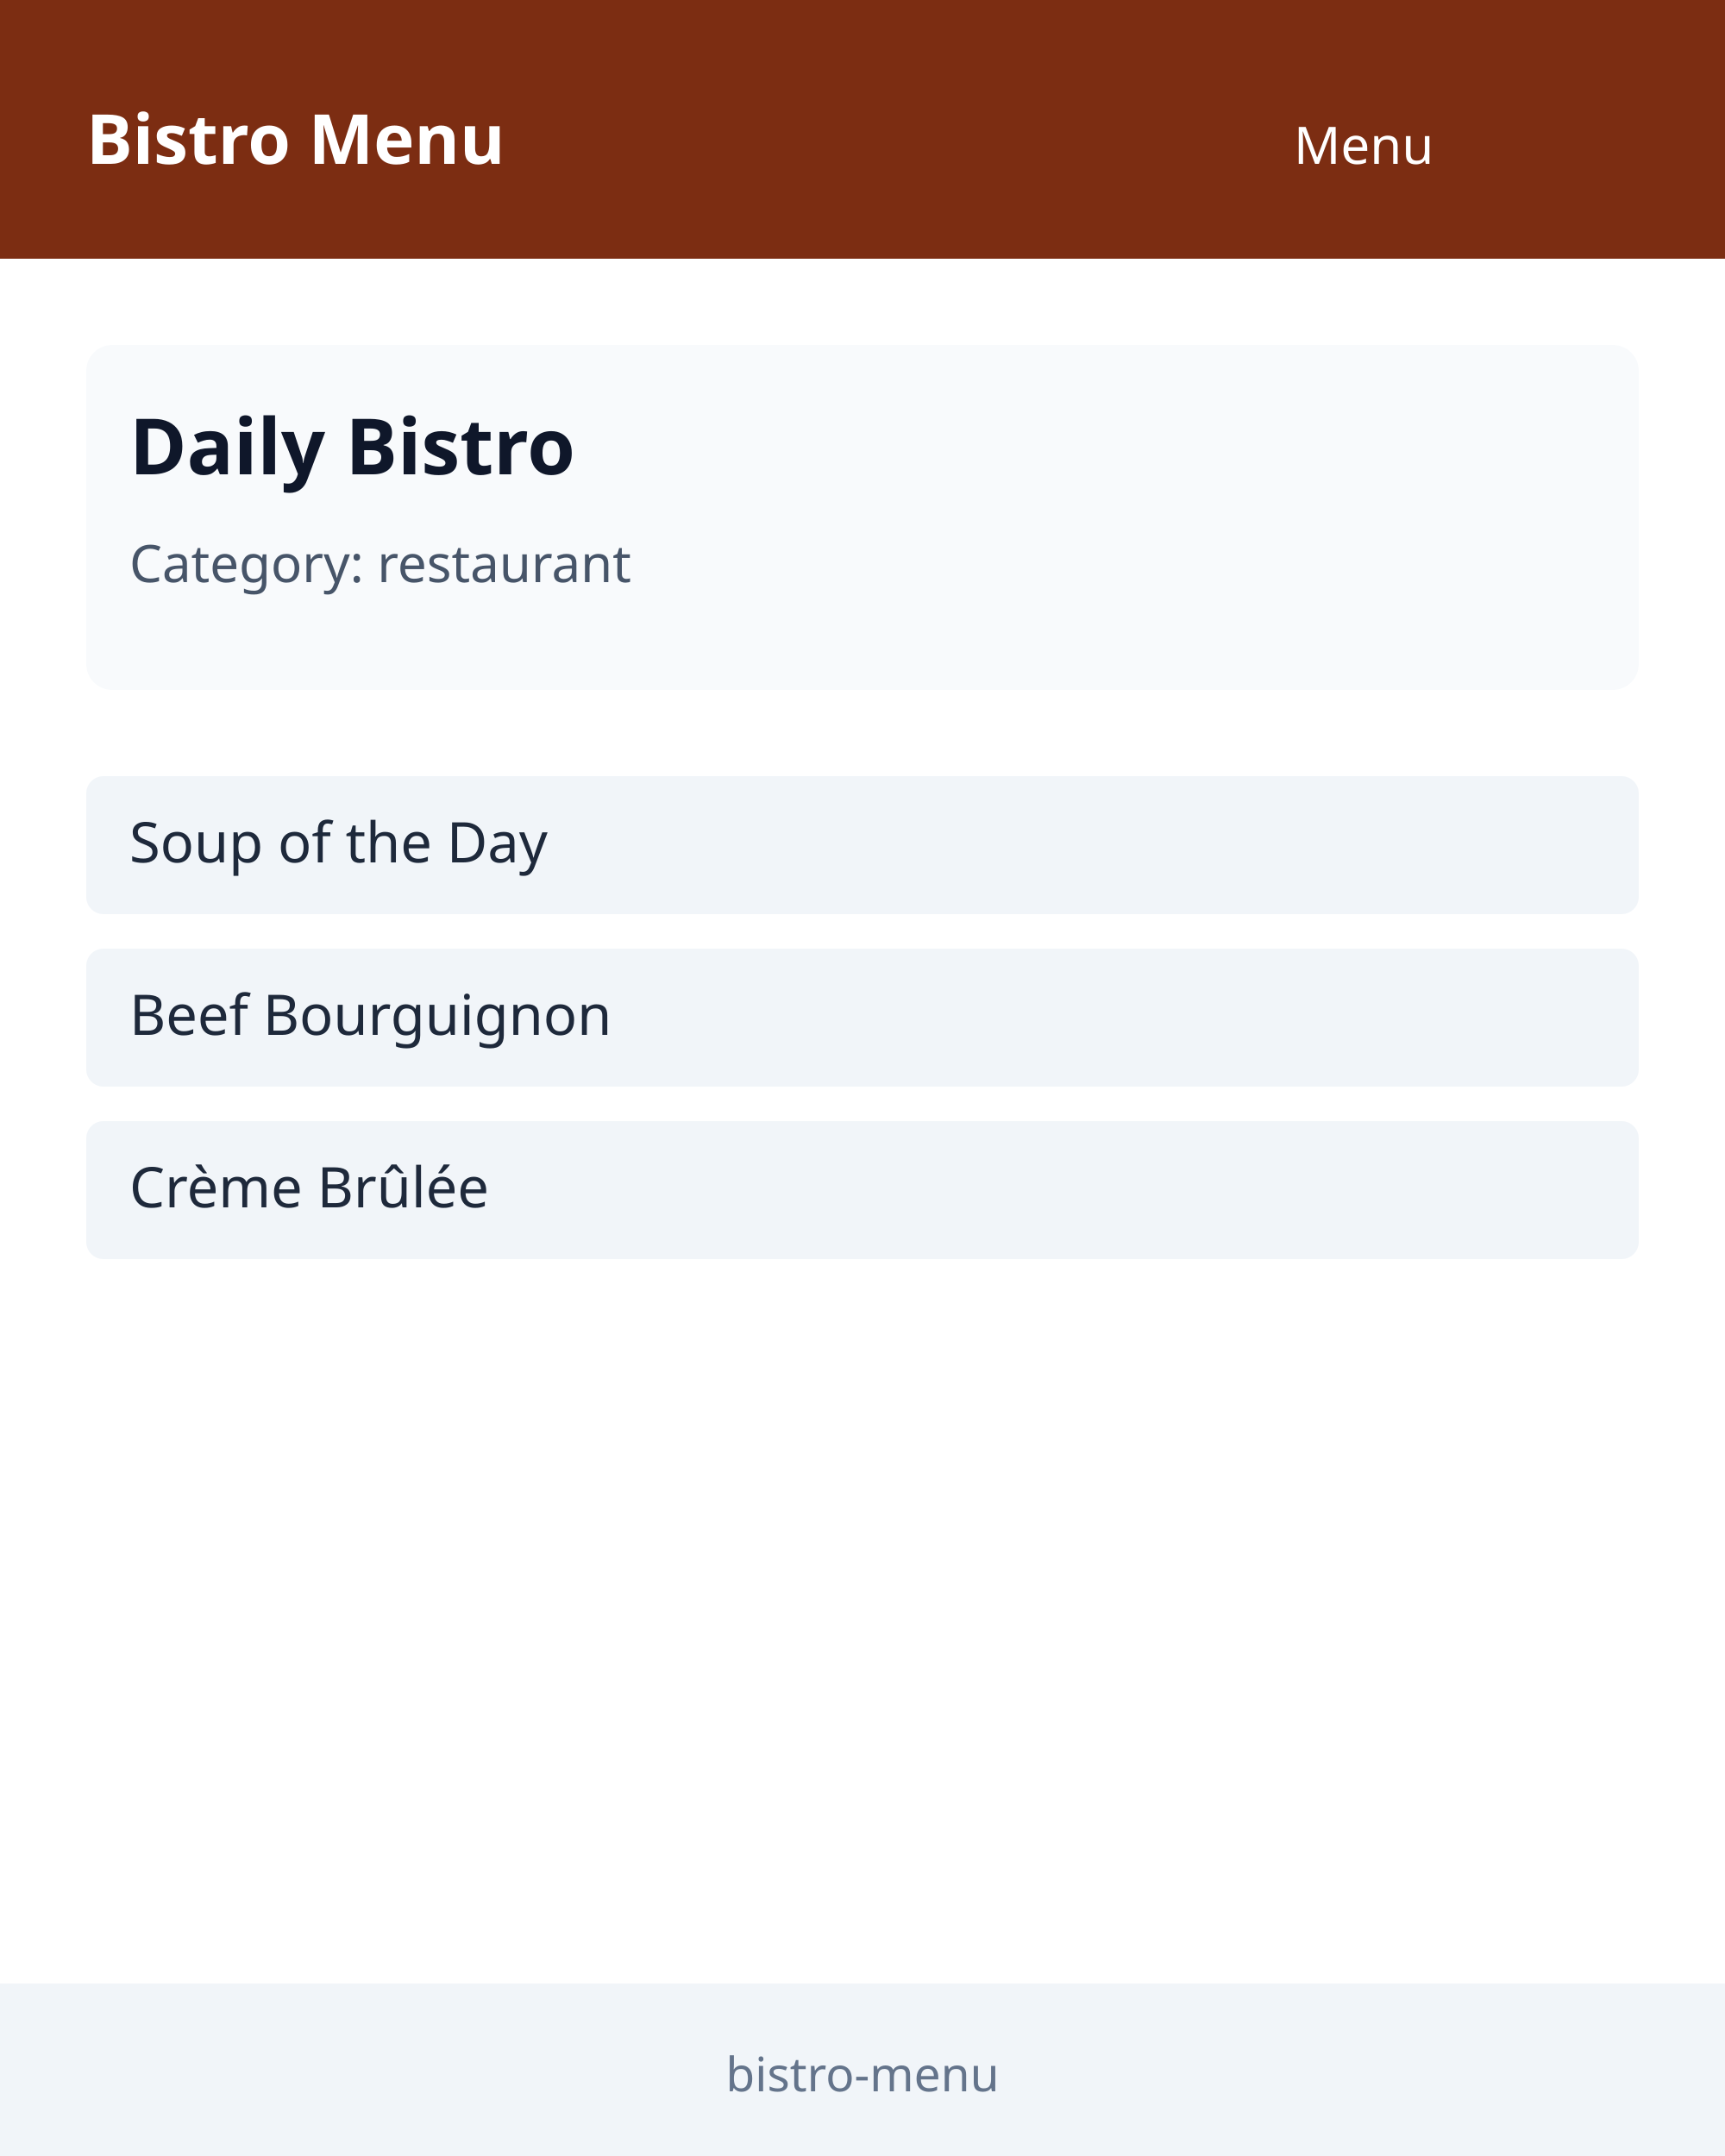
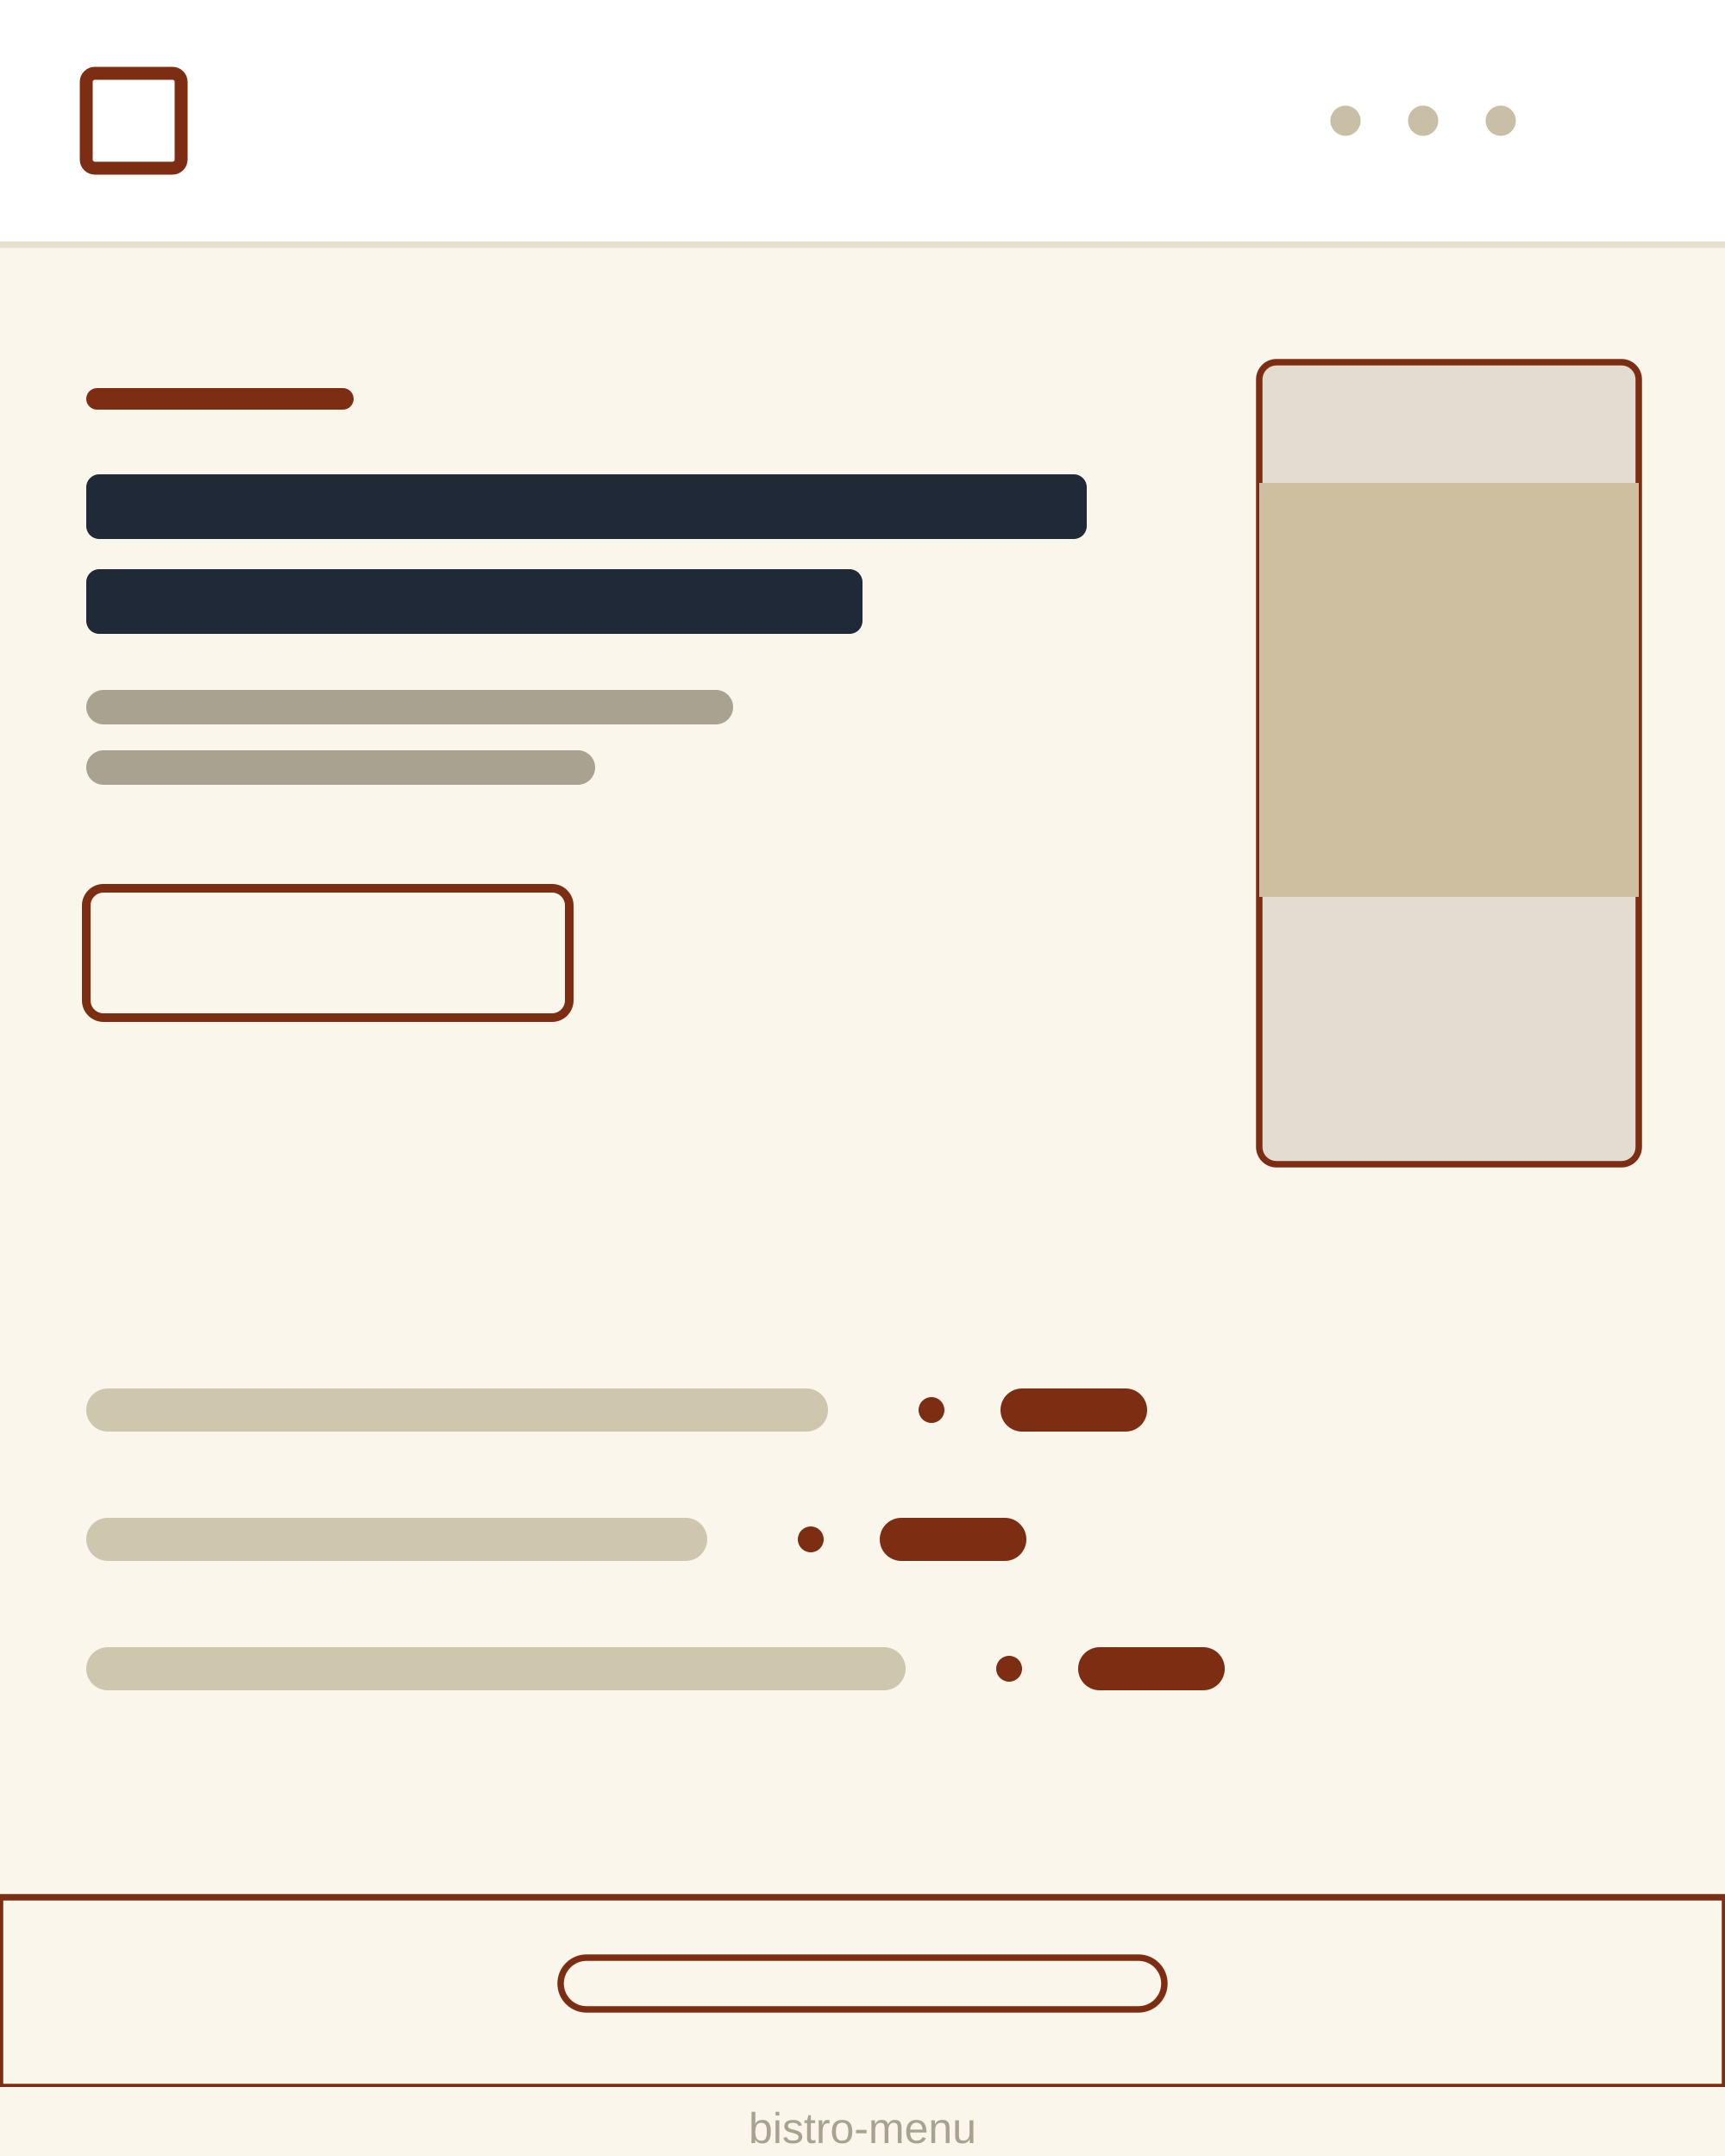
<svg xmlns="http://www.w3.org/2000/svg" viewBox="0 0 400 500" width="400" height="500">
-   <rect width="400" height="500" fill="#FFFFFF" />
-   <rect x="0" y="0" width="400" height="60" fill="#7C2D12" />
-   <text x="20" y="38" font-family="sans-serif" font-size="16" font-weight="bold" fill="#FFFFFF">Bistro Menu</text>
-   <text x="300" y="38" font-family="sans-serif" font-size="12" fill="#FFFFFF">Menu</text>
-   <rect x="20" y="80" width="360" height="80" rx="6" fill="#F8FAFC" />
-   <text x="30" y="110" font-family="sans-serif" font-size="18" font-weight="bold" fill="#0F172A">Daily Bistro</text>
-   <text x="30" y="135" font-family="sans-serif" font-size="12" fill="#475569">Category: restaurant</text>
-   <rect x="20" y="180" width="360" height="32" rx="4" fill="#F1F5F9" />
-   <text x="30" y="200" font-family="sans-serif" font-size="13" fill="#1E293B">Soup of the Day</text>
-   <rect x="20" y="220" width="360" height="32" rx="4" fill="#F1F5F9" />
-   <text x="30" y="240" font-family="sans-serif" font-size="13" fill="#1E293B">Beef Bourguignon</text>
-   <rect x="20" y="260" width="360" height="32" rx="4" fill="#F1F5F9" />
-   <text x="30" y="280" font-family="sans-serif" font-size="13" fill="#1E293B">Crème Brûlée</text>
-   <rect x="0" y="460" width="400" height="40" fill="#F1F5F9" />
-   <text x="200" y="485" font-family="sans-serif" font-size="11" fill="#64748B" text-anchor="middle">bistro-menu</text>
+   <rect width="400" height="500" fill="#FAF6EC" />
+   <rect width="400" height="56" fill="#FFFFFF" />
+   <rect x="0" y="56" width="400" height="1.5" fill="#E7E0CC" />
+   <rect x="20" y="17" width="22" height="22" rx="2" fill="none" stroke="#7C2D12" stroke-width="3" />
+   <circle cx="312" cy="28" r="3.5" fill="#C9BFA6" />
+   <circle cx="330" cy="28" r="3.5" fill="#C9BFA6" />
+   <circle cx="348" cy="28" r="3.5" fill="#C9BFA6" />
+   <rect x="20" y="90" width="62" height="5" rx="2.5" fill="#7C2D12" />
+   <rect x="20" y="110" width="232" height="15" rx="3" fill="#1F2937" />
+   <rect x="20" y="132" width="180" height="15" rx="3" fill="#1F2937" />
+   <rect x="20" y="160" width="150" height="8" rx="4" fill="#A9A290" />
+   <rect x="20" y="174" width="118" height="8" rx="4" fill="#A9A290" />
+   <rect x="20" y="206" width="112" height="30" rx="4" fill="none" stroke="#7C2D12" stroke-width="2" />
+   <rect x="292" y="84" width="88" height="186" rx="4" fill="#E3DCD0" />
+   <rect x="292" y="84" width="88" height="186" rx="4" fill="none" stroke="#7C2D12" stroke-width="1.5" />
+   <rect x="292" y="112" width="88" height="96" fill="#CDBF9F" />
+   <rect x="20" y="322" width="172" height="10" rx="5" fill="#CFC6AE" />
+   <circle cx="216" cy="327" r="3" fill="#7C2D12" />
+   <rect x="232" y="322" width="34" height="10" rx="5" fill="#7C2D12" />
+   <rect x="20" y="352" width="144" height="10" rx="5" fill="#CFC6AE" />
+   <circle cx="188" cy="357" r="3" fill="#7C2D12" />
+   <rect x="204" y="352" width="34" height="10" rx="5" fill="#7C2D12" />
+   <rect x="20" y="382" width="190" height="10" rx="5" fill="#CFC6AE" />
+   <circle cx="234" cy="387" r="3" fill="#7C2D12" />
+   <rect x="250" y="382" width="34" height="10" rx="5" fill="#7C2D12" />
+   <rect x="0" y="440" width="400" height="44" fill="none" stroke="#7C2D12" stroke-width="1.5" />
+   <rect x="130" y="454" width="140" height="12" rx="6" fill="none" stroke="#7C2D12" stroke-width="1.5" />
+   <rect x="0" y="484" width="400" height="16" fill="#FAF6EC" />
+   <text x="200" y="497" font-family="Arial, Helvetica, sans-serif" font-size="10" fill="#A9A290" text-anchor="middle">bistro-menu</text>
</svg>
